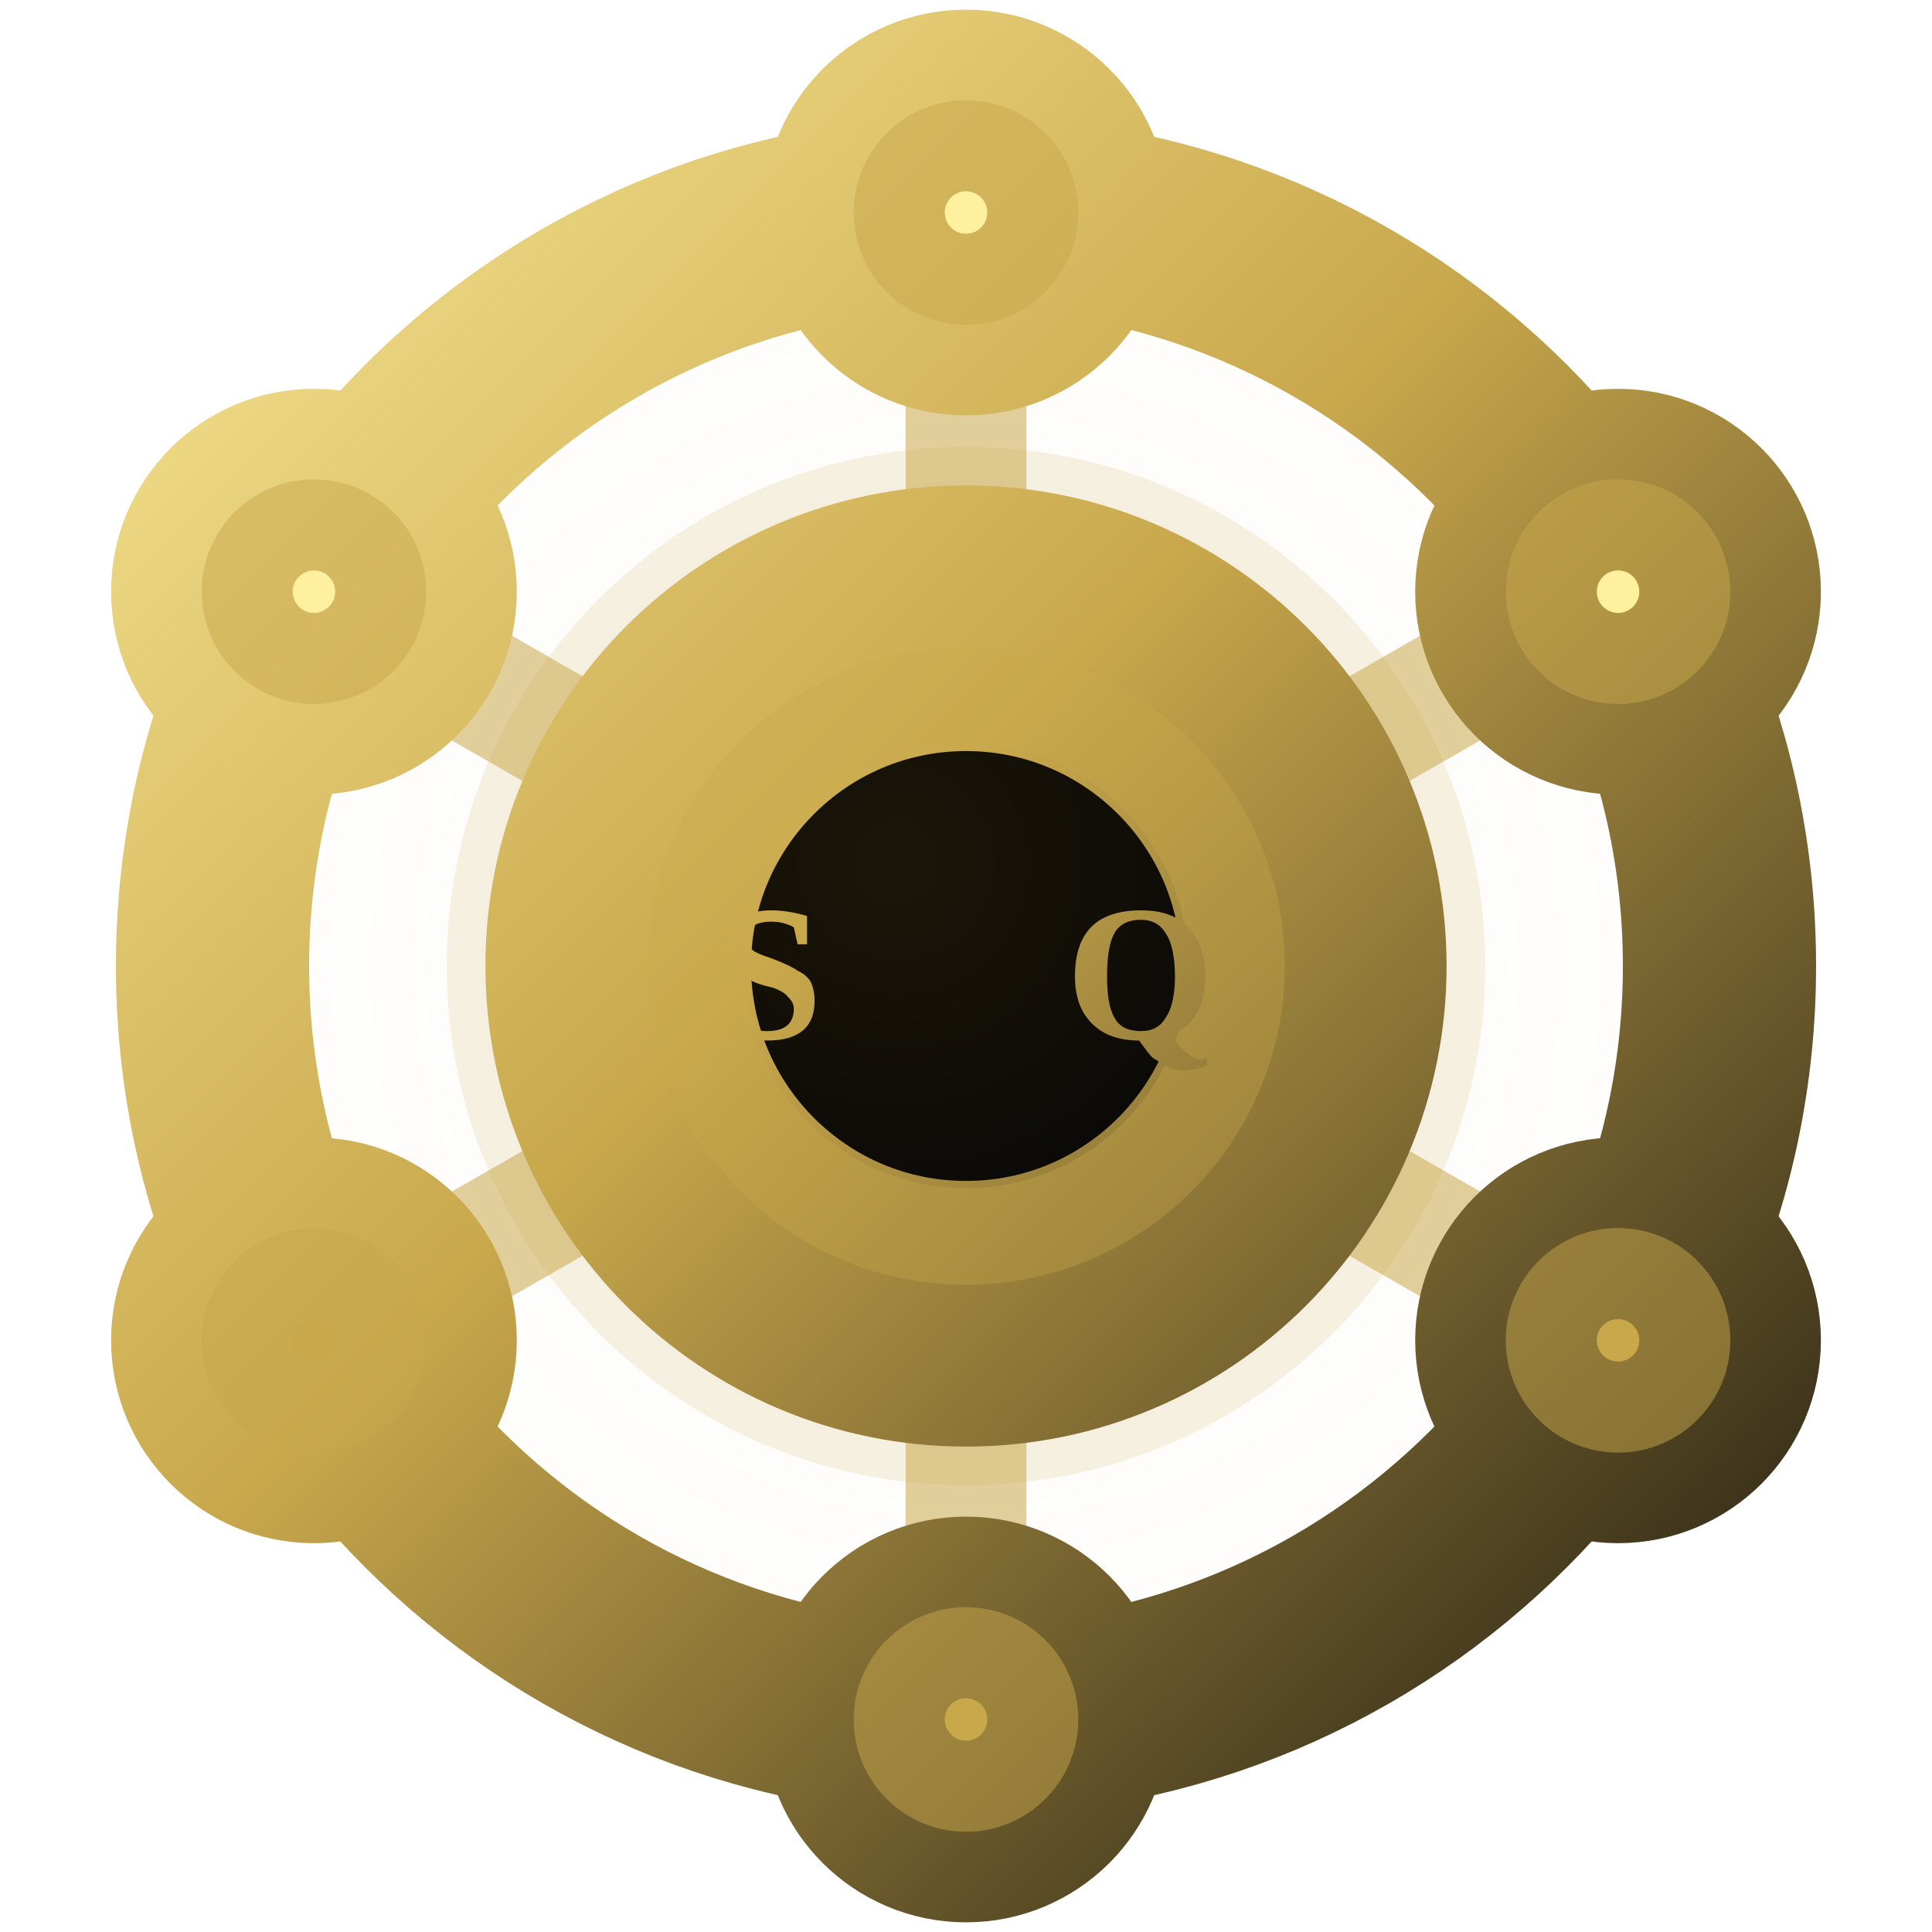
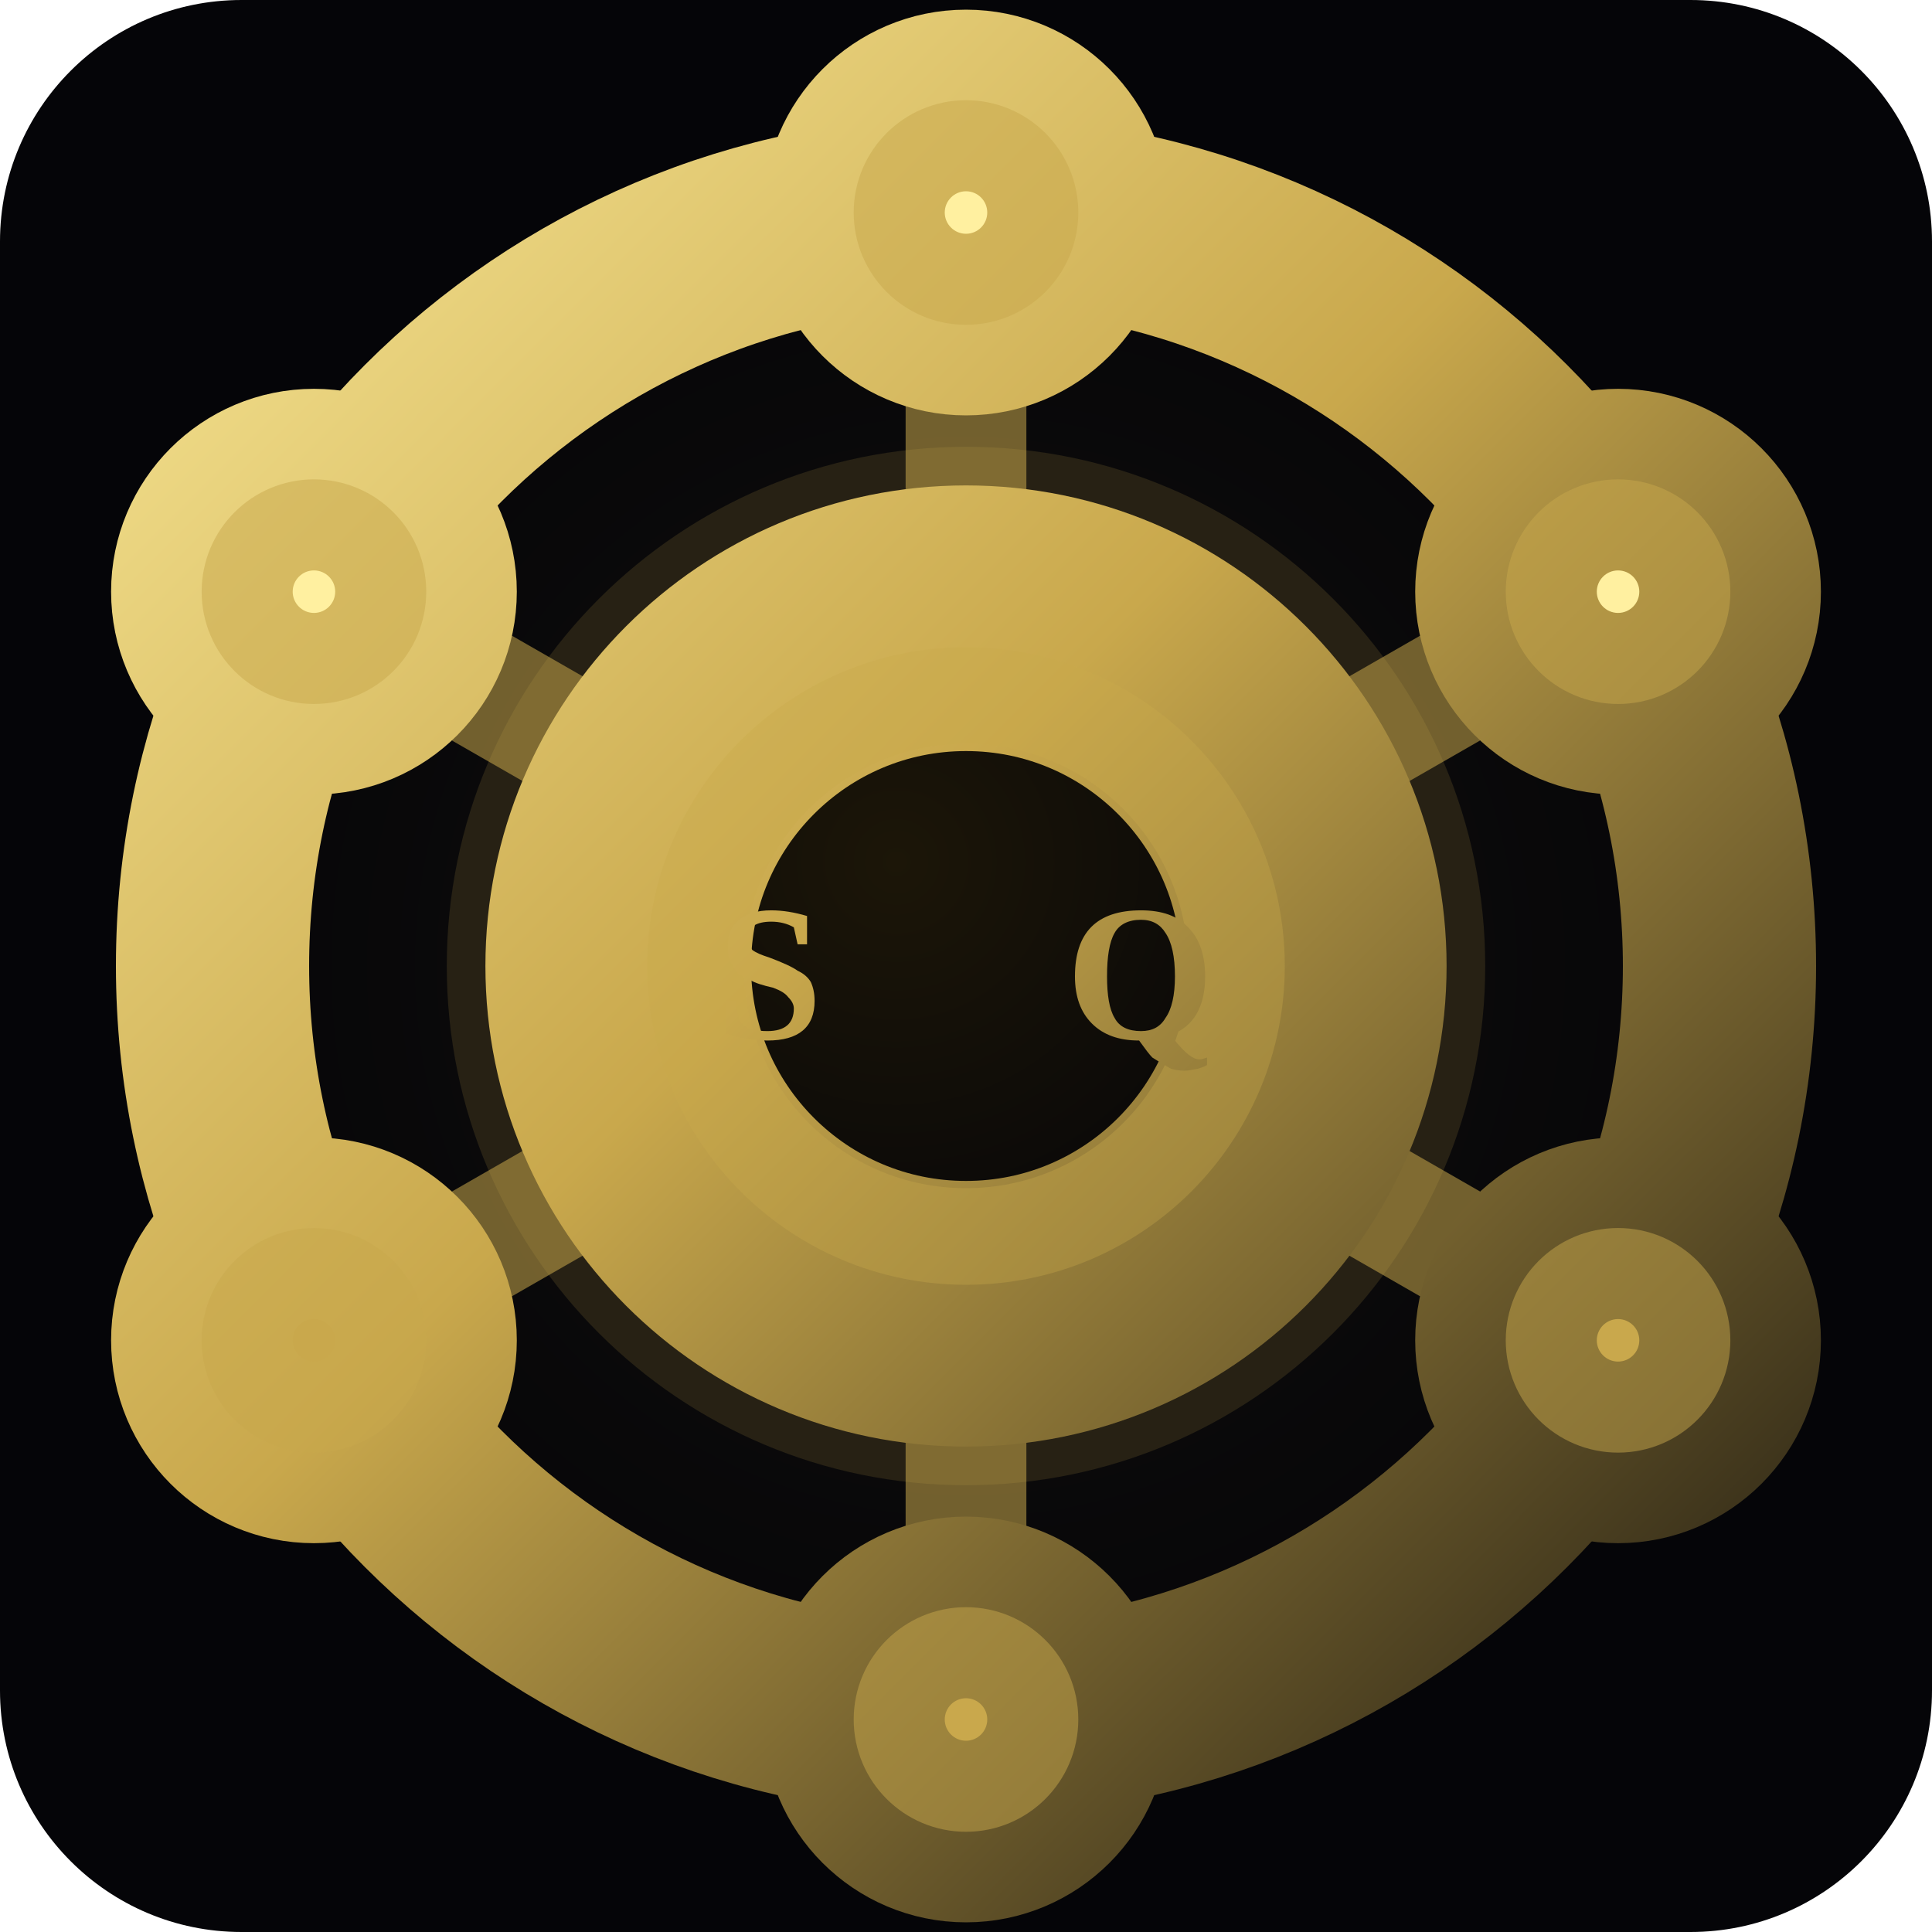
<svg xmlns="http://www.w3.org/2000/svg" width="16" height="16" viewBox="0 0 16 16" fill="none">
+   <rect x="0" y="0" width="16" height="16" rx="2" fill="#050508" />
  <defs>
    <radialGradient id="hubBg" cx="40%" cy="35%" r="70%">
      <stop offset="0%" stop-color="#1c1608" />
      <stop offset="100%" stop-color="#050508" />
    </radialGradient>
    <linearGradient id="acGrad" x1="0" y1="0" x2="16" y2="16" gradientUnits="userSpaceOnUse">
      <stop offset="0%" stop-color="#fff0a0" />
      <stop offset="45%" stop-color="#c9a84c" />
      <stop offset="100%" stop-color="#050508" />
    </linearGradient>
    <radialGradient id="bgGlow" cx="50%" cy="50%" r="50%">
      <stop offset="0%" stop-color="#c9a84c" stop-opacity="0.06" />
      <stop offset="100%" stop-color="#c9a84c" stop-opacity="0" />
    </radialGradient>
  </defs>
  <circle cx="8" cy="8" r="7" fill="url(#bgGlow)" />
  <circle cx="8" cy="8" r="4" fill="none" stroke="#c9a84c" stroke-width="0.6" stroke-opacity="0.15" />
  <circle cx="8" cy="8" r="6.24" fill="none" stroke="url(#acGrad)" stroke-width="1.6" />
  <line x1="8" y1="8" x2="8" y2="1.76" stroke="#c9a84c" stroke-width="1" stroke-opacity="0.55" />
  <line x1="8" y1="8" x2="13.4" y2="4.9" stroke="#c9a84c" stroke-width="1" stroke-opacity="0.55" />
  <line x1="8" y1="8" x2="13.4" y2="11.1" stroke="#c9a84c" stroke-width="1" stroke-opacity="0.55" />
  <line x1="8" y1="8" x2="8" y2="14.24" stroke="#c9a84c" stroke-width="1" stroke-opacity="0.55" />
  <line x1="8" y1="8" x2="2.6" y2="11.1" stroke="#c9a84c" stroke-width="1" stroke-opacity="0.55" />
  <line x1="8" y1="8" x2="2.6" y2="4.9" stroke="#c9a84c" stroke-width="1" stroke-opacity="0.55" />
  <circle cx="8" cy="1.76" r=".880" fill="#09090f" stroke="url(#acGrad)" stroke-width="1.6" />
  <circle cx="8" cy="1.76" r=".48" fill="none" stroke="#c9a84c" stroke-width="0.9" stroke-opacity="0.5" />
  <circle cx="8" cy="1.76" r=".176" fill="#fff0a0" />
  <circle cx="13.4" cy="4.9" r=".880" fill="#09090f" stroke="url(#acGrad)" stroke-width="1.6" />
  <circle cx="13.4" cy="4.9" r=".48" fill="none" stroke="#c9a84c" stroke-width="0.9" stroke-opacity="0.5" />
  <circle cx="13.4" cy="4.9" r=".176" fill="#fff0a0" />
  <circle cx="13.4" cy="11.1" r=".880" fill="#09090f" stroke="url(#acGrad)" stroke-width="1.6" />
  <circle cx="13.4" cy="11.1" r=".48" fill="none" stroke="#c9a84c" stroke-width="0.9" stroke-opacity="0.5" />
  <circle cx="13.4" cy="11.1" r=".176" fill="#c9a84c" />
  <circle cx="8" cy="14.24" r=".880" fill="#09090f" stroke="url(#acGrad)" stroke-width="1.6" />
  <circle cx="8" cy="14.24" r=".48" fill="none" stroke="#c9a84c" stroke-width="0.9" stroke-opacity="0.5" />
  <circle cx="8" cy="14.24" r=".176" fill="#c9a84c" />
  <circle cx="2.6" cy="11.1" r=".880" fill="#09090f" stroke="url(#acGrad)" stroke-width="1.6" />
  <circle cx="2.6" cy="11.1" r=".48" fill="none" stroke="#c9a84c" stroke-width="0.9" stroke-opacity="0.5" />
  <circle cx="2.6" cy="11.1" r=".176" fill="#c9a84c" />
  <circle cx="2.6" cy="4.9" r=".880" fill="#09090f" stroke="url(#acGrad)" stroke-width="1.6" />
  <circle cx="2.6" cy="4.9" r=".48" fill="none" stroke="#c9a84c" stroke-width="0.9" stroke-opacity="0.5" />
  <circle cx="2.6" cy="4.9" r=".176" fill="#fff0a0" />
  <circle cx="8" cy="8" r="2.88" fill="url(#hubBg)" stroke="url(#acGrad)" stroke-width="2.2" />
  <circle cx="8" cy="8" r="2.24" fill="none" stroke="#c9a84c" stroke-width="0.8" stroke-opacity="0.35" />
  <text x="8" y="8.6" text-anchor="middle" font-family="Georgia, 'Times New Roman', serif" font-size="1.6" font-weight="700" fill="url(#acGrad)" letter-spacing="2">SQ</text>
</svg>
